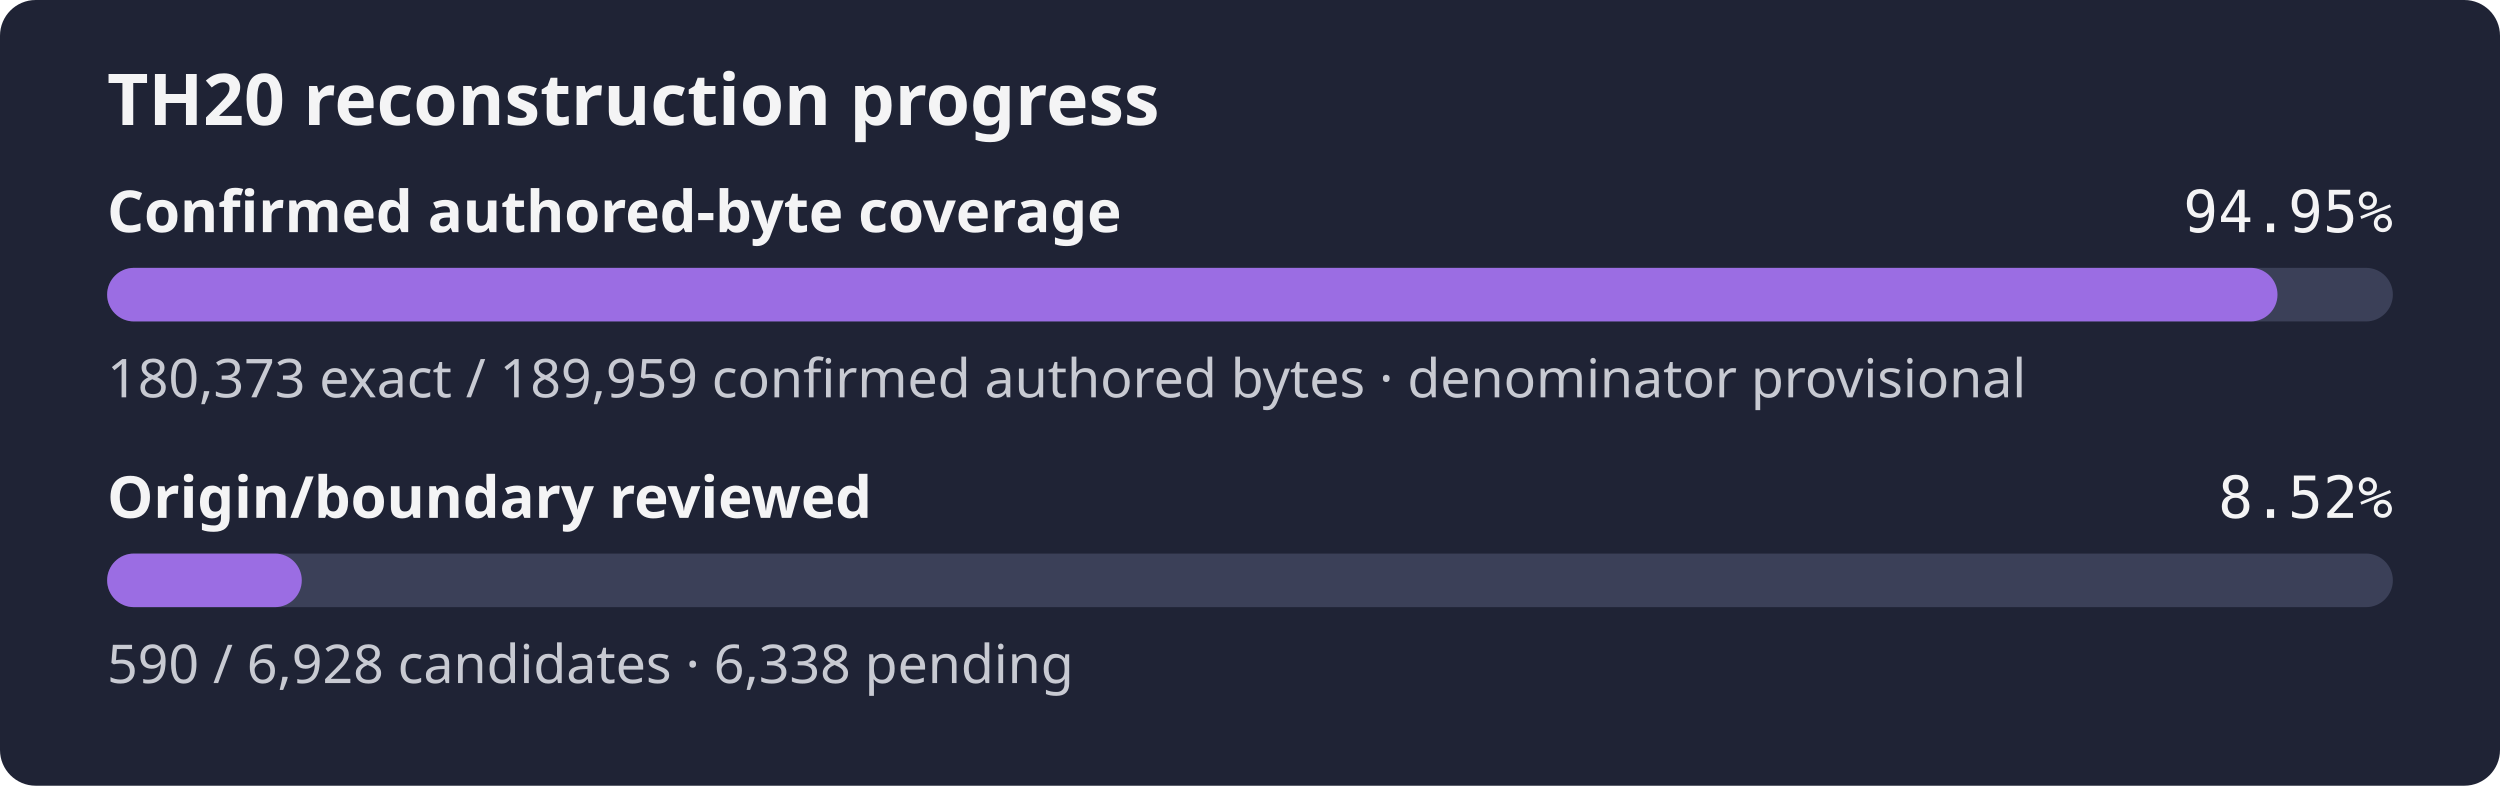
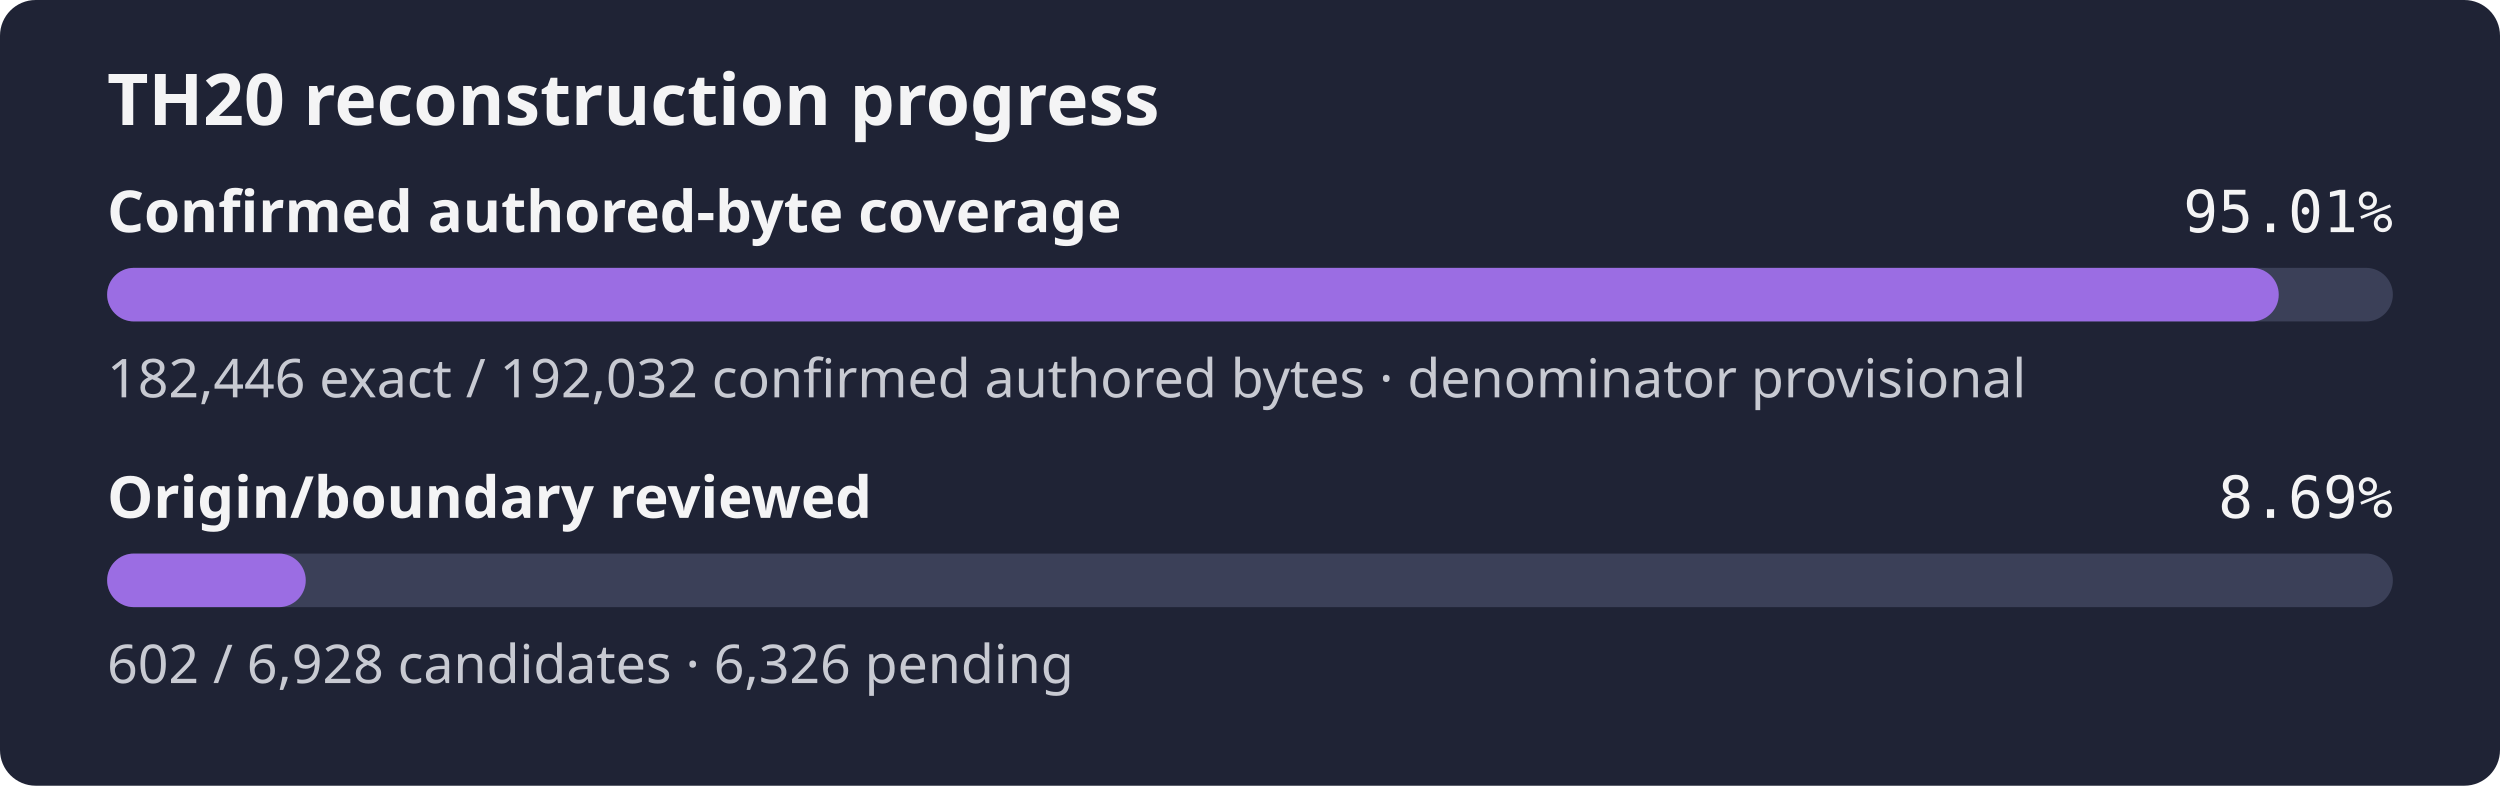
- <svg xmlns="http://www.w3.org/2000/svg" width="560" height="176" role="img" aria-label="TH20 reconstruction progress: 94.95% of the confirmed authored-byte set is exact, origin review 8.52%">
+ <svg xmlns="http://www.w3.org/2000/svg" width="560" height="176" role="img" aria-label="TH20 reconstruction progress: 95.01% of the confirmed authored-byte set is exact, origin review 8.69%">
  <rect width="560" height="176" rx="8" fill="#1f2335" />
  <text x="24" y="28" fill="#f4f4f5" font-family="sans-serif" font-size="16" font-weight="600">TH20 reconstruction progress</text>
  <text x="24" y="52" fill="#f4f4f5" font-family="sans-serif" font-size="13" font-weight="600">Confirmed authored-byte coverage</text>
-   <text x="536" y="52" fill="#f4f4f5" text-anchor="end" font-family="monospace" font-size="13">94.95%</text>
+   <text x="536" y="52" fill="#f4f4f5" text-anchor="end" font-family="monospace" font-size="13">95.01%</text>
  <rect x="24" y="60" width="512" height="12" rx="6" fill="#3b4058" />
-   <rect x="24" y="60" width="486.16" height="12" rx="6" fill="#9b6de3" />
-   <text x="24" y="89" fill="#c8cad2" font-family="sans-serif" font-size="12">180,373 exact / 189,959 confirmed authored bytes · denominator provisional</text>
+   <rect x="24" y="60" width="486.44" height="12" rx="6" fill="#9b6de3" />
+   <text x="24" y="89" fill="#c8cad2" font-family="sans-serif" font-size="12">182,446 exact / 192,032 confirmed authored bytes · denominator provisional</text>
  <text x="24" y="116" fill="#f4f4f5" font-family="sans-serif" font-size="13" font-weight="600">Origin/boundary reviewed</text>
-   <text x="536" y="116" fill="#f4f4f5" text-anchor="end" font-family="monospace" font-size="13">8.52%</text>
+   <text x="536" y="116" fill="#f4f4f5" text-anchor="end" font-family="monospace" font-size="13">8.69%</text>
  <rect x="24" y="124" width="512" height="12" rx="6" fill="#3b4058" />
-   <rect x="24" y="124" width="43.60" height="12" rx="6" fill="#9b6de3" />
-   <text x="24" y="153" fill="#c8cad2" font-family="sans-serif" font-size="12">590 / 6,928 candidates · 6,338 pending</text>
+   <rect x="24" y="124" width="44.49" height="12" rx="6" fill="#9b6de3" />
+   <text x="24" y="153" fill="#c8cad2" font-family="sans-serif" font-size="12">602 / 6,928 candidates · 6,326 pending</text>
</svg>
